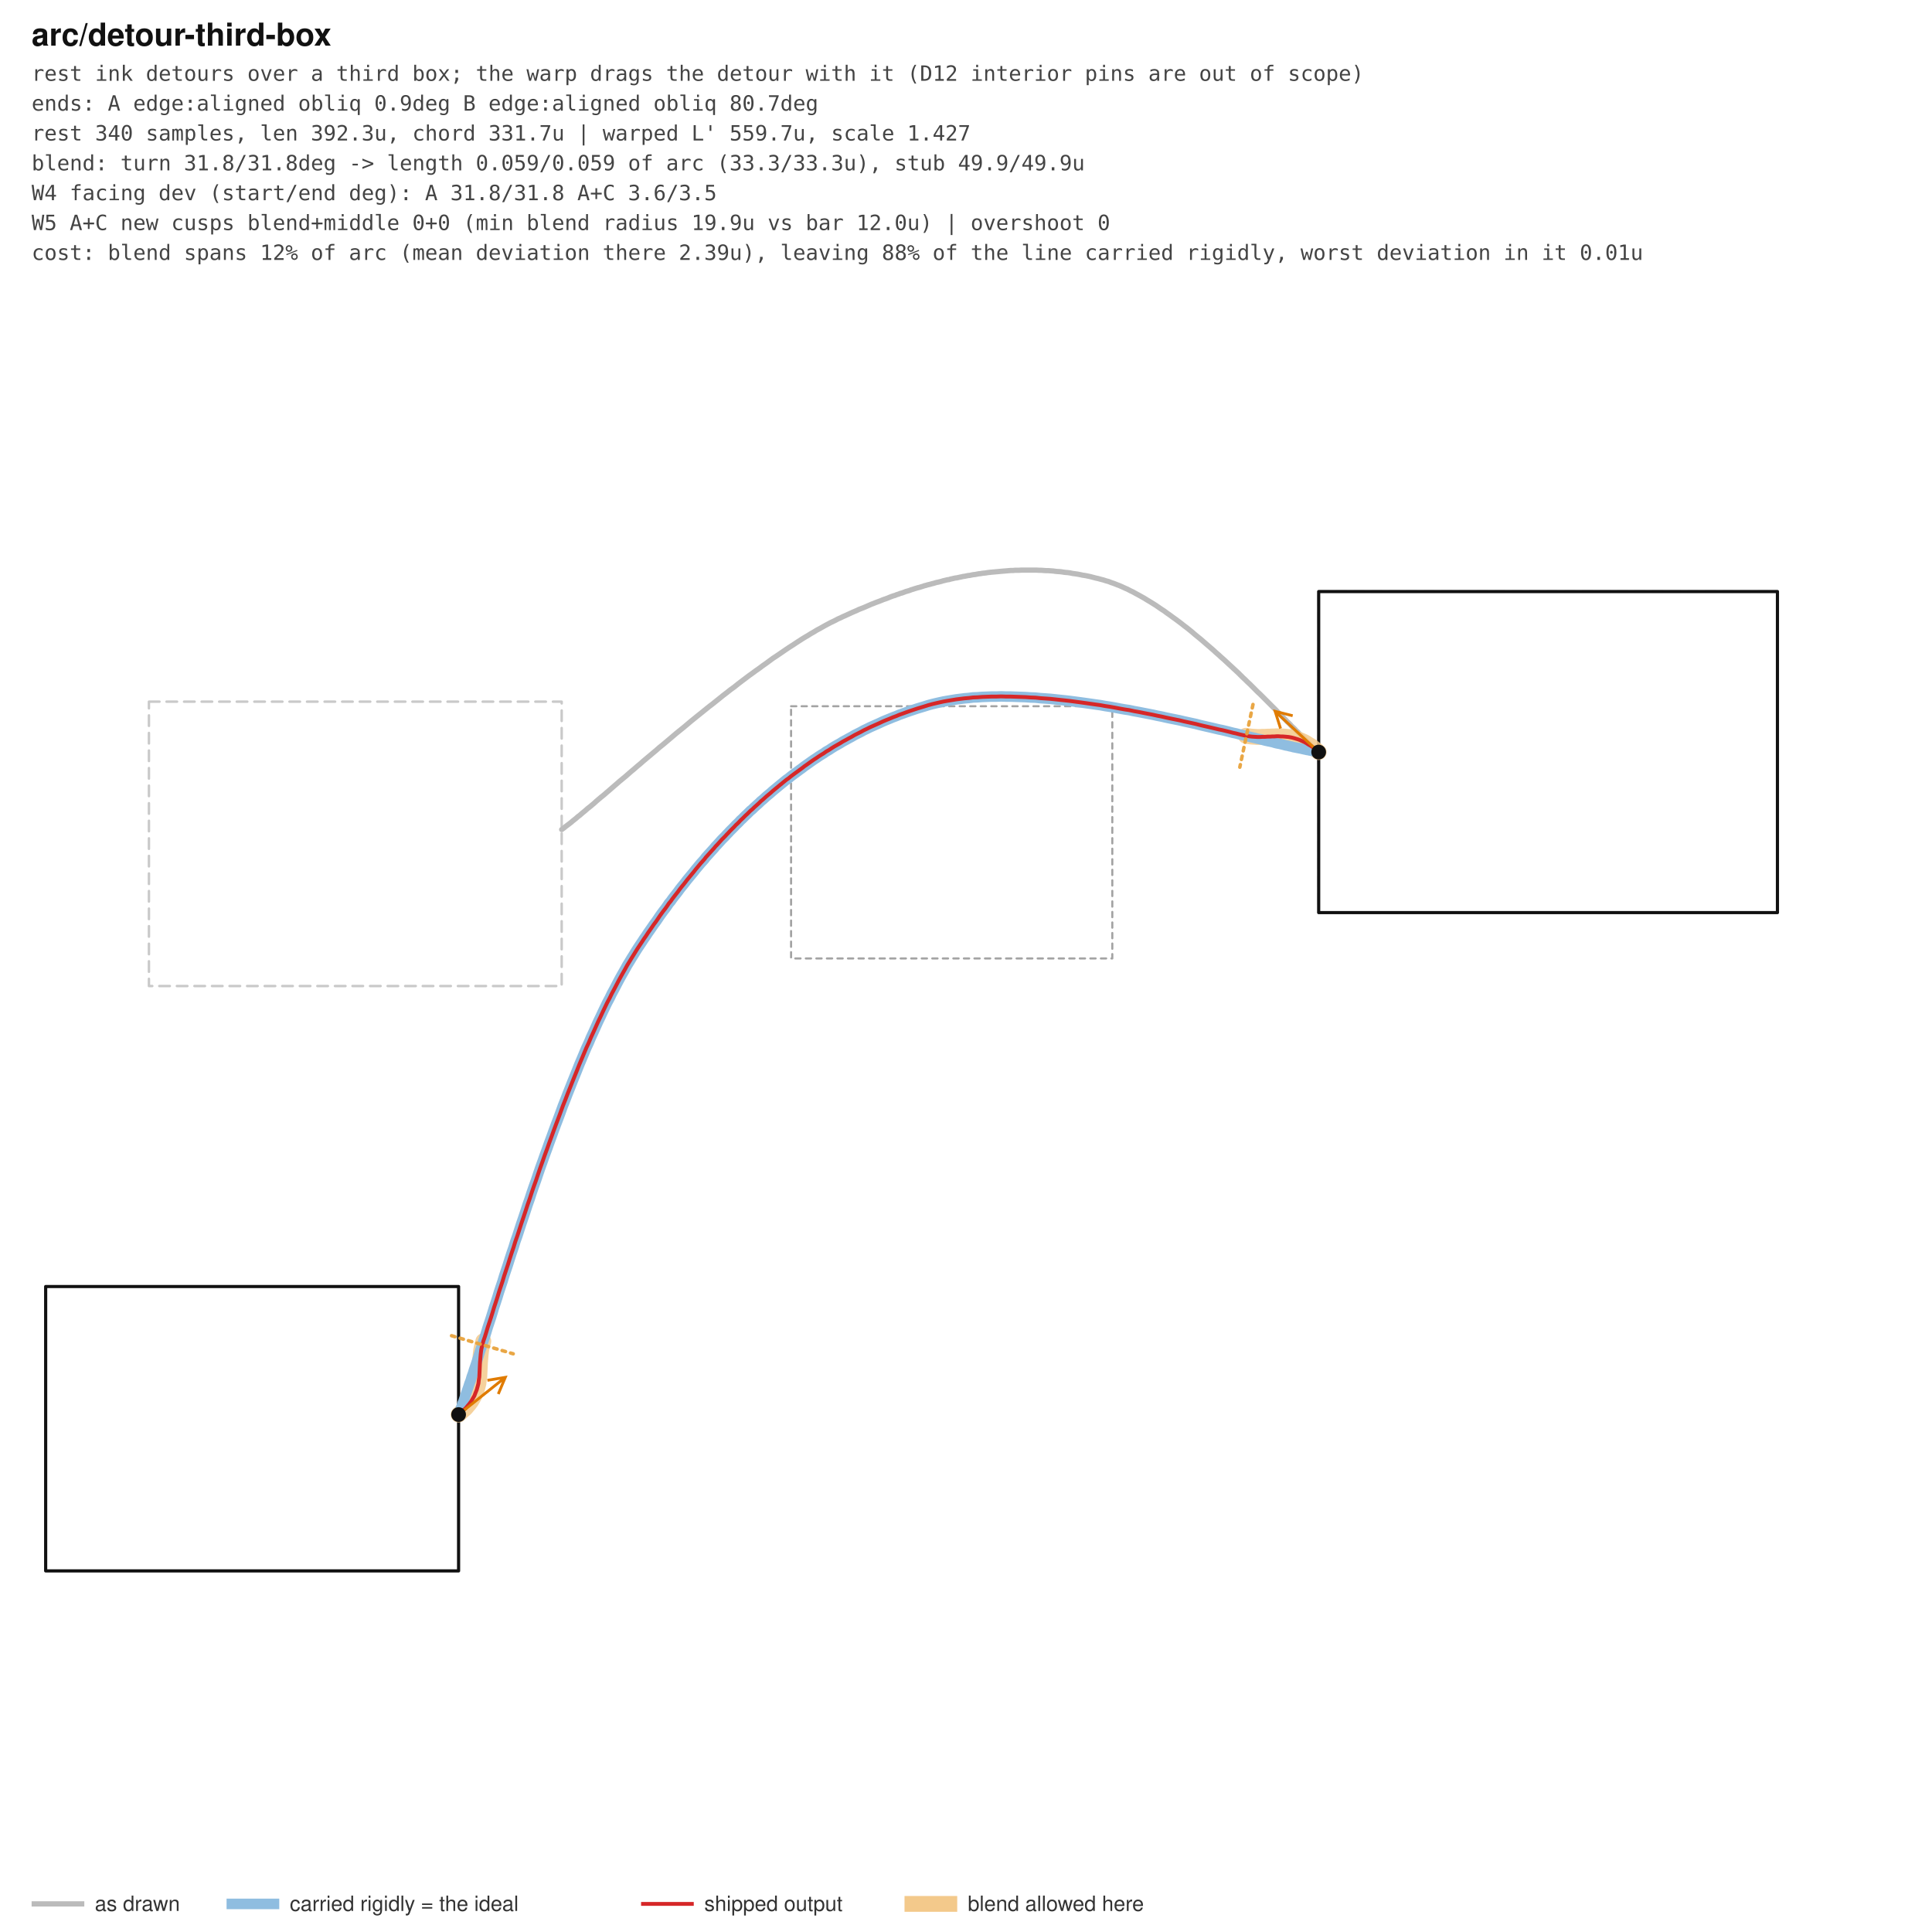
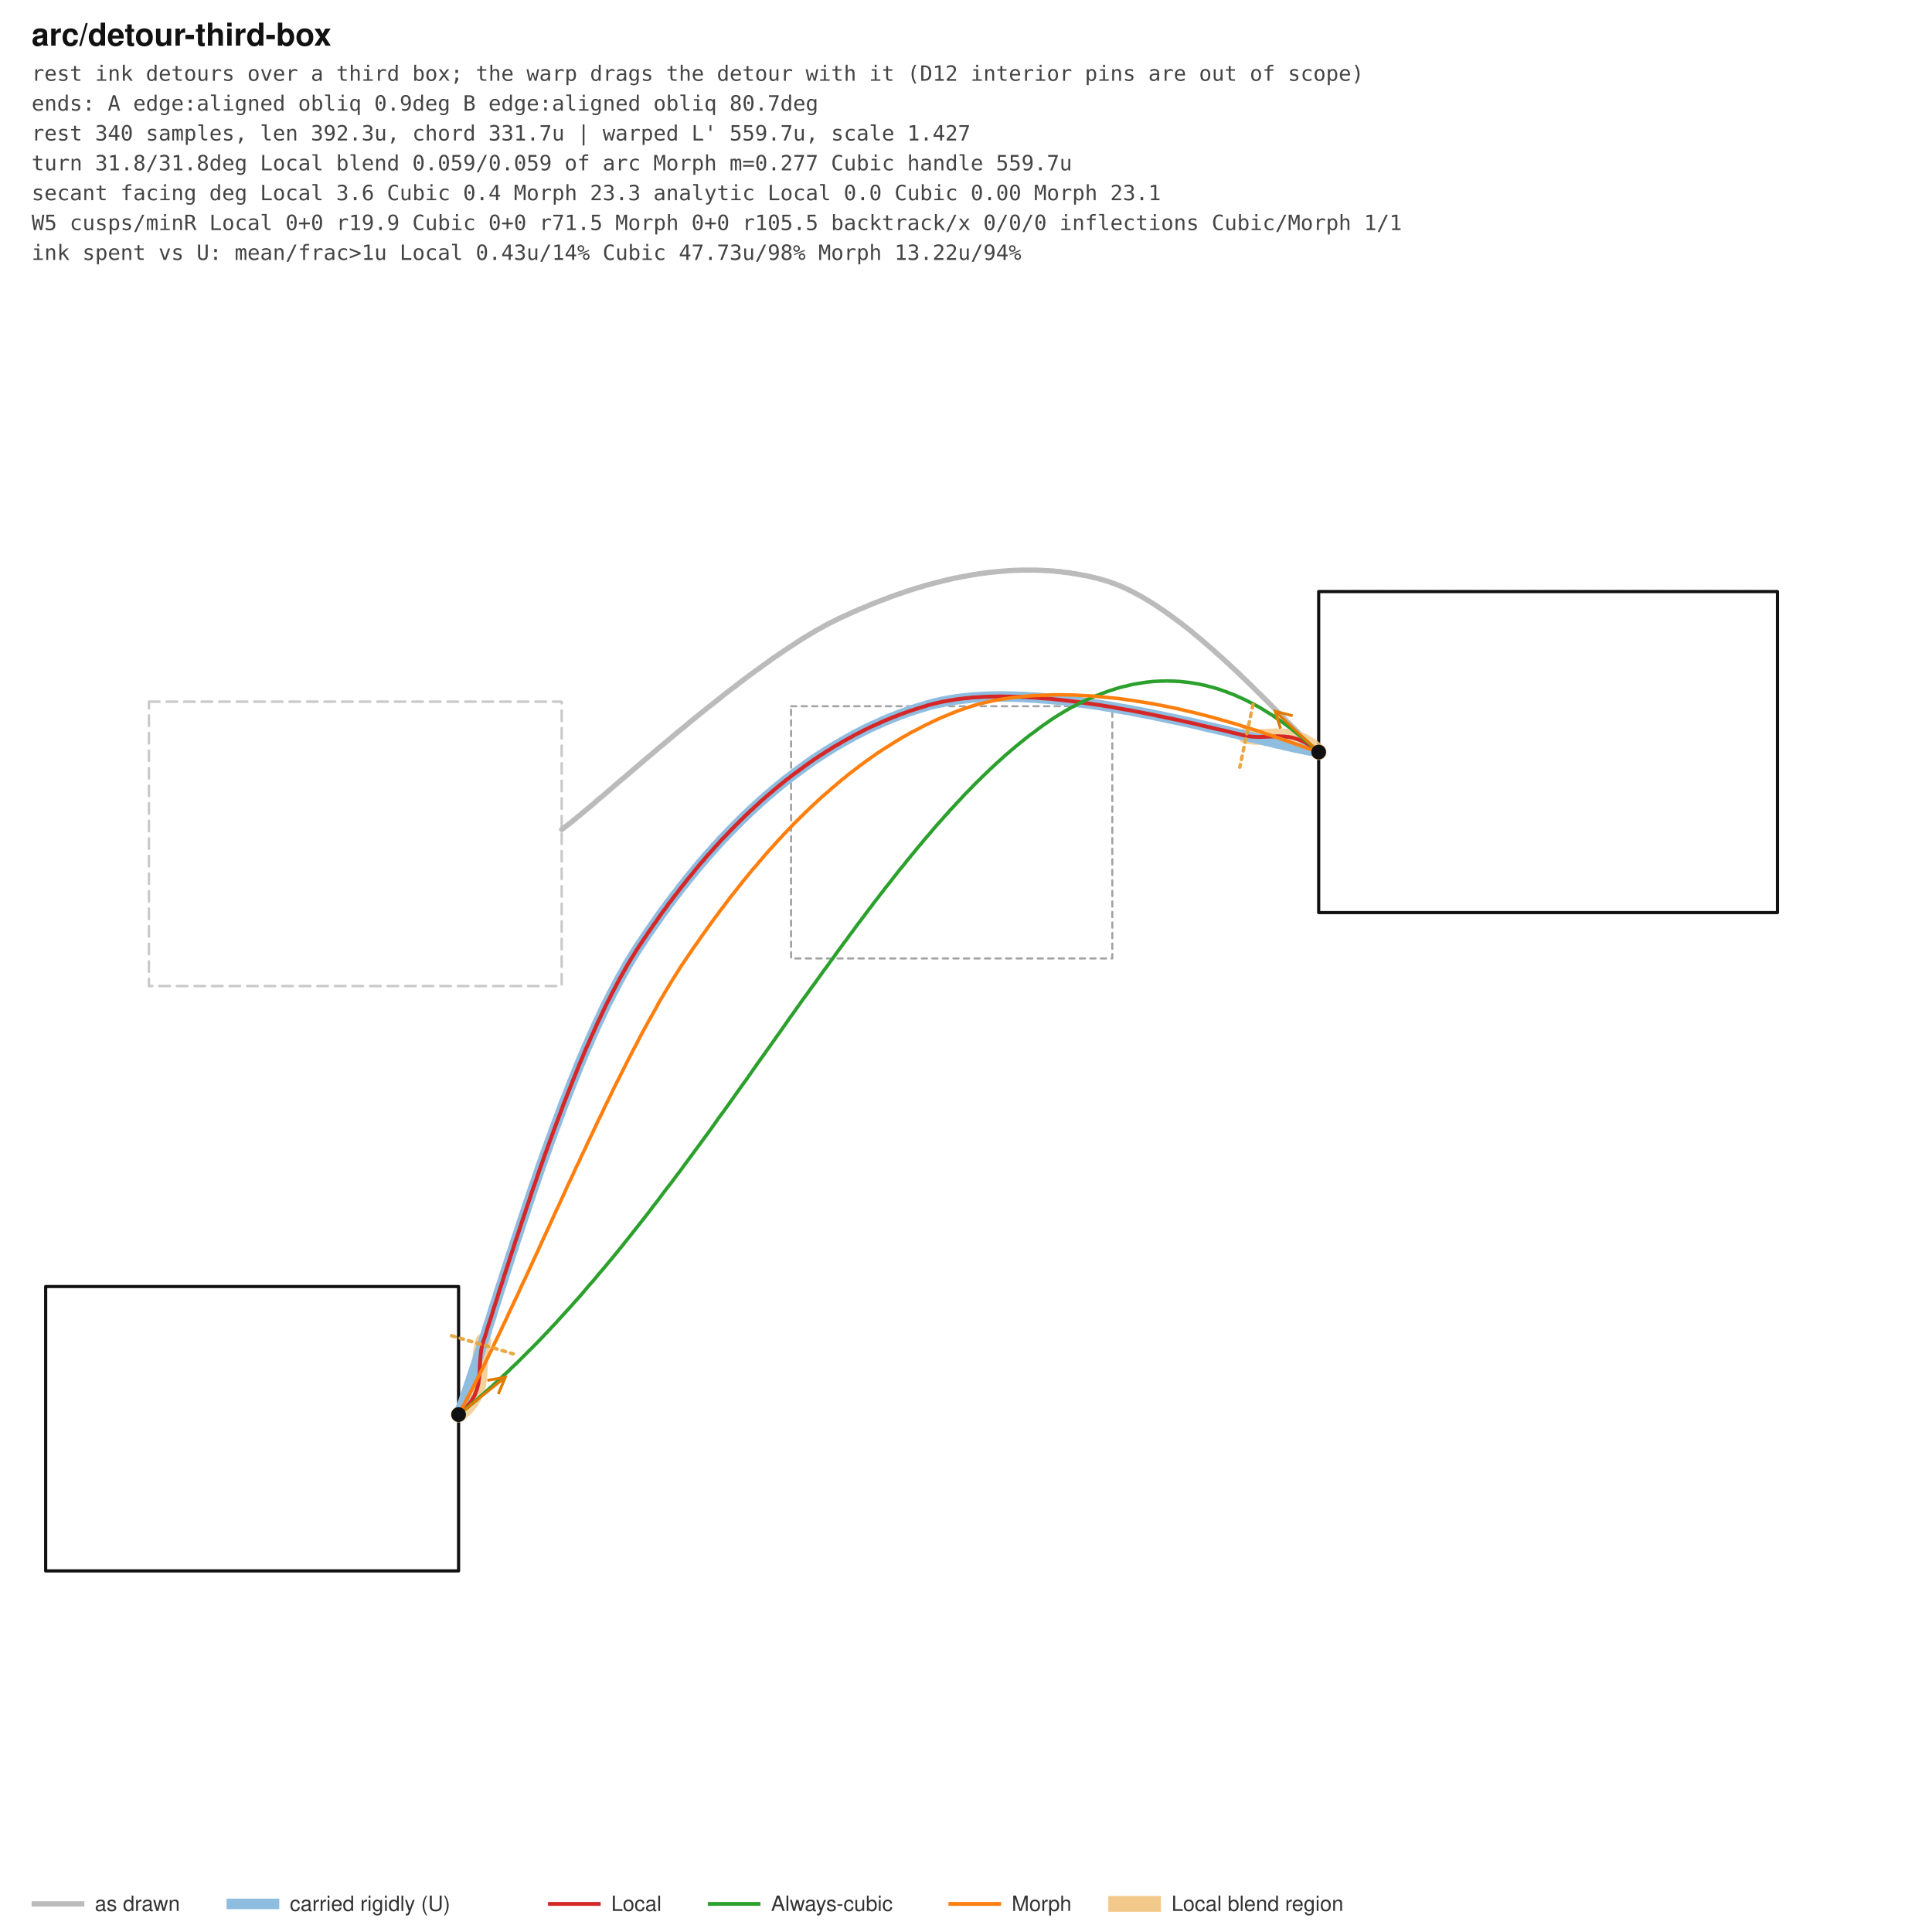
<svg xmlns="http://www.w3.org/2000/svg" width="1100" height="1100" viewBox="0 0 1100 1100">
  <rect x="0" y="0" width="1100" height="1100" fill="#ffffff" />
  <text x="18" y="26" font-family="-apple-system,Helvetica,Arial" font-size="18" font-weight="600" fill="#111">arc/detour-third-box</text>
  <text x="18" y="46" font-family="ui-monospace,Menlo,monospace" font-size="12" fill="#444">rest ink detours over a third box; the warp drags the detour with it (D12 interior pins are out of scope)</text>
  <text x="18" y="63" font-family="ui-monospace,Menlo,monospace" font-size="12" fill="#444">ends: A edge:aligned obliq 0.9deg   B edge:aligned obliq 80.7deg</text>
  <text x="18" y="80" font-family="ui-monospace,Menlo,monospace" font-size="12" fill="#444">rest 340 samples, len 392.3u, chord 331.7u   |   warped L' 559.7u, scale 1.427</text>
-   <text x="18" y="97" font-family="ui-monospace,Menlo,monospace" font-size="12" fill="#444">blend: turn 31.8/31.8deg -&gt; length 0.059/0.059 of arc (33.3/33.3u), stub 49.9/49.9u</text>
-   <text x="18" y="114" font-family="ui-monospace,Menlo,monospace" font-size="12" fill="#444">W4 facing dev (start/end deg): A 31.8/31.8   A+C 3.6/3.5</text>
-   <text x="18" y="131" font-family="ui-monospace,Menlo,monospace" font-size="12" fill="#444">W5 A+C new cusps blend+middle 0+0 (min blend radius 19.9u vs bar 12.0u)   |   overshoot 0</text>
-   <text x="18" y="148" font-family="ui-monospace,Menlo,monospace" font-size="12" fill="#444">cost: blend spans 12% of arc (mean deviation there 2.39u), leaving 88% of the line carried rigidly, worst deviation in it 0.01u</text>
+   <text x="18" y="97" font-family="ui-monospace,Menlo,monospace" font-size="12" fill="#444">turn 31.8/31.8deg   Local blend 0.059/0.059 of arc   Morph m=0.277   Cubic handle 559.7u</text>
+   <text x="18" y="114" font-family="ui-monospace,Menlo,monospace" font-size="12" fill="#444">secant facing deg  Local 3.6  Cubic 0.4  Morph 23.3   analytic  Local 0.0  Cubic 0.00  Morph 23.1</text>
+   <text x="18" y="131" font-family="ui-monospace,Menlo,monospace" font-size="12" fill="#444">W5 cusps/minR  Local 0+0 r19.9  Cubic 0+0 r71.5  Morph 0+0 r105.5   backtrack/x 0/0/0   inflections Cubic/Morph 1/1</text>
+   <text x="18" y="148" font-family="ui-monospace,Menlo,monospace" font-size="12" fill="#444">ink spent vs U: mean/frac&gt;1u  Local 0.43u/14%  Cubic 47.73u/98%  Morph 13.22u/94%</text>
  <polyline fill="none" stroke="#999999" stroke-width="1.20" stroke-linejoin="round" stroke-linecap="round" stroke-dasharray="3,3" opacity="0.90" points="450.4,402.1 633.3,402.1 633.3,545.7 450.4,545.7 450.4,402.1" />
  <polyline fill="none" stroke="#c9c9c9" stroke-width="1.40" stroke-linejoin="round" stroke-linecap="round" stroke-dasharray="6,4" points="84.8,399.5 319.8,399.5 319.8,561.4 84.8,561.4 84.8,399.5" />
  <polyline fill="none" stroke="#c9c9c9" stroke-width="1.40" stroke-linejoin="round" stroke-linecap="round" stroke-dasharray="6,4" points="750.8,336.8 1012.0,336.8 1012.0,519.6 750.8,519.6 750.8,336.8" />
  <polyline fill="none" stroke="#111111" stroke-width="1.80" stroke-linejoin="round" stroke-linecap="round" points="26.0,732.5 261.1,732.5 261.1,894.4 26.0,894.4 26.0,732.5" />
  <polyline fill="none" stroke="#111111" stroke-width="1.80" stroke-linejoin="round" stroke-linecap="round" points="750.8,336.8 1012.0,336.8 1012.0,519.6 750.8,519.6 750.8,336.8" />
  <polyline fill="none" stroke="#bbbbbb" stroke-width="3.00" stroke-linejoin="round" stroke-linecap="round" points="319.8,472.3 320.5,471.8 321.2,471.3 321.9,470.7 322.7,470.1 323.5,469.5 324.3,468.9 325.2,468.2 326.1,467.4 327.0,466.7 328.0,465.9 329.0,465.0 330.1,464.2 331.1,463.3 332.3,462.3 333.4,461.4 334.5,460.4 335.8,459.4 337.0,458.4 338.3,457.3 339.5,456.2 340.9,455.0 342.2,453.9 343.7,452.7 345.2,451.4 346.6,450.2 348.1,448.9 349.6,447.6 351.1,446.3 352.7,444.9 354.4,443.5 356.1,442.1 357.7,440.7 359.3,439.3 361.0,437.9 362.7,436.4 364.4,435.0 366.2,433.4 368.1,431.8 369.9,430.3 371.8,428.7 373.6,427.2 375.4,425.6 377.4,424.0 379.3,422.4 381.2,420.8 383.2,419.1 385.2,417.4 387.3,415.7 389.3,414.1 391.2,412.5 393.2,410.8 395.3,409.1 397.4,407.4 399.4,405.8 401.5,404.1 403.6,402.4 405.7,400.8 407.7,399.2 409.7,397.6 411.8,395.9 413.9,394.3 415.9,392.7 418.0,391.2 420.1,389.5 422.2,387.9 424.2,386.4 426.3,384.8 428.4,383.3 430.3,381.9 432.3,380.5 434.3,379.0 436.3,377.6 438.2,376.2 440.1,374.8 442.1,373.5 444.0,372.2 445.9,370.9 447.8,369.6 449.6,368.4 451.5,367.2 453.3,366.0 455.0,364.9 456.7,363.8 458.5,362.7 460.2,361.7 461.8,360.7 463.4,359.8 465.0,358.8 466.7,357.9 468.3,357.0 469.9,356.1 471.4,355.3 472.9,354.5 474.4,353.8 475.8,353.1 477.1,352.4 478.5,351.8 479.9,351.1 481.3,350.5 482.6,349.9 483.9,349.3 485.2,348.7 486.6,348.1 487.8,347.6 489.0,347.0 490.3,346.5 491.6,346.0 492.8,345.5 493.9,345.0 495.1,344.5 496.2,344.0 497.3,343.6 498.5,343.1 499.6,342.7 500.7,342.3 501.7,341.9 502.9,341.4 504.1,341.0 505.2,340.6 506.4,340.1 507.4,339.7 508.5,339.3 509.6,339.0 510.5,338.6 511.5,338.3 512.5,337.9 513.6,337.6 514.7,337.2 515.7,336.8 516.8,336.5 517.8,336.2 518.8,335.8 519.8,335.5 520.7,335.2 521.7,334.9 522.7,334.6 523.6,334.4 524.5,334.1 525.5,333.8 526.3,333.5 527.2,333.3 528.1,333.0 529.0,332.8 529.8,332.6 530.8,332.3 531.7,332.1 532.6,331.8 533.4,331.6 534.4,331.4 535.2,331.2 536.0,331.0 536.9,330.7 537.8,330.5 538.6,330.3 539.4,330.1 540.3,330.0 541.2,329.7 542.2,329.5 543.0,329.3 543.9,329.1 544.8,329.0 545.7,328.8 546.6,328.6 547.6,328.4 548.4,328.2 549.3,328.1 550.2,327.9 551.2,327.7 552.2,327.6 553.1,327.4 554.1,327.2 555.2,327.1 556.2,326.9 557.2,326.7 558.3,326.6 559.3,326.4 560.4,326.3 561.3,326.2 562.4,326.0 563.4,325.9 564.3,325.8 565.4,325.7 566.5,325.6 567.6,325.5 568.7,325.4 569.8,325.3 570.9,325.2 572.1,325.1 573.3,325.0 574.4,324.9 575.6,324.8 576.8,324.8 577.9,324.7 579.1,324.7 580.2,324.7 581.4,324.6 582.6,324.6 583.8,324.6 585.1,324.6 586.3,324.6 587.7,324.6 589.0,324.6 590.3,324.6 591.6,324.7 592.9,324.7 594.2,324.8 595.6,324.9 596.9,324.9 598.2,325.0 599.6,325.1 601.0,325.3 602.3,325.4 603.8,325.5 605.1,325.7 606.5,325.9 607.9,326.0 609.3,326.2 610.7,326.5 612.2,326.7 613.6,326.9 615.1,327.2 616.5,327.5 617.9,327.7 619.4,328.0 620.8,328.3 622.3,328.7 623.8,329.1 625.2,329.4 626.6,329.8 628.2,330.2 629.7,330.7 631.2,331.1 632.7,331.7 634.2,332.2 635.7,332.8 637.3,333.4 638.9,334.1 640.4,334.8 642.0,335.5 643.5,336.3 645.0,337.0 646.6,337.9 648.3,338.8 649.9,339.7 651.5,340.6 653.1,341.6 654.8,342.6 656.4,343.6 658.0,344.6 659.6,345.7 661.2,346.8 662.9,347.9 664.5,349.1 666.1,350.2 667.7,351.4 669.4,352.6 671.0,353.8 672.6,355.0 674.1,356.2 675.7,357.4 677.2,358.6 678.8,359.9 680.4,361.3 682.0,362.6 683.6,363.9 685.1,365.2 686.6,366.5 688.1,367.8 689.5,369.0 691.0,370.3 692.4,371.6 693.9,372.9 695.3,374.2 696.8,375.5 698.2,376.8 699.6,378.1 700.9,379.3 702.3,380.6 703.7,381.9 705.1,383.2 706.4,384.5 707.6,385.7 708.9,386.9 710.2,388.2 711.5,389.4 712.7,390.6 713.8,391.7 715.0,392.9 716.2,394.1 717.3,395.1 718.4,396.2 719.5,397.3 720.6,398.4 721.7,399.5 722.7,400.5 723.8,401.6 724.8,402.6 725.8,403.6 726.7,404.5 727.6,405.5 728.6,406.4 729.5,407.3 730.4,408.3 731.3,409.2 732.1,410.0 732.9,410.9 733.7,411.6 734.5,412.4 735.2,413.2 735.9,413.9 736.7,414.6 737.4,415.3 738.0,416.0 738.7,416.6 739.3,417.2 739.9,417.9 740.5,418.5 741.1,419.0 741.7,419.6 742.3,420.2 742.8,420.7 743.3,421.3 743.9,421.8 744.4,422.3 744.9,422.8 745.5,423.3 745.9,423.8 746.4,424.2 746.9,424.6 747.3,425.0 747.7,425.5 748.1,425.8 748.6,426.2 748.9,426.6 749.4,426.9 749.7,427.3 750.1,427.6 750.5,427.9 750.8,428.2" />
  <polyline fill="none" stroke="#e8a33d" stroke-width="1.00" stroke-linejoin="round" stroke-linecap="round" stroke-dasharray="1,4" opacity="0.80" points="261.1,805.4 278.1,791.8" />
  <polyline fill="none" stroke="#e8a33d" stroke-width="1.00" stroke-linejoin="round" stroke-linecap="round" stroke-dasharray="1,4" opacity="0.80" points="750.8,428.2 734.9,413.4" />
  <polyline fill="none" stroke="#f3c98b" stroke-width="9.00" stroke-linejoin="round" stroke-linecap="round" opacity="0.85" points="261.1,805.4 262.3,804.3 263.6,803.1 265.0,801.9 266.1,800.6 267.2,799.3 268.3,797.8 269.1,796.4 270.1,794.7 270.7,793.1 271.4,791.4 271.9,789.6 272.4,787.7 272.6,785.9 272.9,783.9 273.0,781.9 273.1,779.9 273.2,777.6 273.3,775.5 273.5,773.3 273.7,771.0 274.0,768.5 274.5,766.2 275.2,763.6" />
  <polyline fill="none" stroke="#f3c98b" stroke-width="9.00" stroke-linejoin="round" stroke-linecap="round" opacity="0.85" points="750.8,428.2 750.1,427.6 749.4,427.0 748.6,426.4 747.8,425.8 747.0,425.1 746.2,424.6 745.3,424.1 744.5,423.6 743.6,423.0 742.7,422.5 741.8,422.1 740.9,421.7 740.0,421.3 738.9,420.9 737.9,420.6 736.9,420.3 735.8,420.0 734.8,419.8 733.7,419.6 732.6,419.5 731.5,419.4 730.3,419.3 729.2,419.3 728.0,419.2 726.8,419.2 725.6,419.3 724.4,419.3 723.1,419.4 721.7,419.4 720.3,419.5 718.9,419.5 717.4,419.6 716.0,419.6 714.4,419.5 712.8,419.4 711.1,419.2 709.3,418.9" />
  <polyline fill="none" stroke="#8fbde0" stroke-width="6.00" stroke-linejoin="round" stroke-linecap="round" points="261.1,805.4 261.5,804.2 261.9,803.1 262.4,801.8 262.9,800.5 263.3,799.2 263.9,797.8 264.4,796.3 264.9,794.7 265.5,793.1 266.1,791.3 266.7,789.6 267.3,787.7 268.0,785.9 268.6,783.8 269.3,781.9 269.9,779.9 270.7,777.6 271.4,775.5 272.1,773.3 272.8,771.0 273.6,768.5 274.4,766.2 275.2,763.6 276.1,761.0 276.9,758.4 277.7,755.7 278.6,753.0 279.5,750.3 280.4,747.4 281.3,744.4 282.3,741.4 283.2,738.6 284.1,735.6 285.1,732.6 286.1,729.6 287.0,726.6 288.1,723.3 289.2,720.0 290.2,716.8 291.3,713.4 292.4,710.2 293.4,706.9 294.6,703.5 295.7,700.1 296.8,696.7 298.0,693.2 299.2,689.6 300.4,685.9 301.6,682.5 302.7,679.1 303.9,675.6 305.2,672.0 306.4,668.4 307.6,664.9 308.9,661.3 310.2,657.6 311.5,654.1 312.7,650.7 314.0,647.2 315.3,643.6 316.6,640.1 317.9,636.7 319.2,633.2 320.5,629.6 321.9,626.1 323.2,622.7 324.6,619.2 325.9,615.9 327.2,612.7 328.5,609.5 329.8,606.2 331.2,602.9 332.5,599.8 333.8,596.7 335.2,593.7 336.5,590.6 337.9,587.6 339.2,584.7 340.5,581.8 341.9,578.9 343.2,576.1 344.4,573.6 345.7,570.9 347.1,568.3 348.3,565.8 349.6,563.4 350.8,561.1 352.1,558.6 353.4,556.2 354.7,553.9 355.9,551.8 357.1,549.6 358.4,547.5 359.6,545.5 360.8,543.6 361.9,541.8 363.1,539.9 364.3,538.1 365.5,536.3 366.6,534.6 367.8,532.9 368.9,531.2 370.1,529.5 371.2,527.9 372.3,526.3 373.5,524.7 374.6,523.1 375.6,521.6 376.6,520.2 377.7,518.7 378.8,517.3 379.8,515.9 380.8,514.4 381.9,513.1 382.8,511.8 383.8,510.5 384.9,509.1 386.0,507.7 387.0,506.3 388.1,504.9 389.1,503.7 390.2,502.3 391.1,501.1 392.1,499.9 393.0,498.8 394.0,497.6 395.0,496.4 396.0,495.1 397.0,493.9 398.0,492.7 399.0,491.5 400.0,490.4 401.0,489.3 401.8,488.2 402.8,487.1 403.8,486.0 404.7,485.0 405.6,484.0 406.6,482.9 407.4,481.9 408.3,481.0 409.1,480.1 410.1,479.0 410.9,478.1 411.9,477.1 412.9,476.1 413.7,475.2 414.6,474.3 415.5,473.3 416.4,472.4 417.3,471.5 418.2,470.6 419.0,469.7 419.9,468.9 420.8,468.0 421.6,467.1 422.6,466.2 423.6,465.2 424.5,464.3 425.5,463.4 426.4,462.5 427.3,461.6 428.3,460.8 429.3,459.8 430.3,458.9 431.2,458.1 432.2,457.2 433.2,456.2 434.3,455.3 435.3,454.4 436.4,453.4 437.6,452.4 438.7,451.5 439.8,450.5 441.0,449.5 442.1,448.6 443.3,447.6 444.4,446.7 445.5,445.8 446.6,444.9 447.7,444.0 449.0,443.1 450.2,442.1 451.4,441.2 452.6,440.3 454.0,439.3 455.2,438.4 456.6,437.4 458.0,436.3 459.3,435.4 460.7,434.4 462.1,433.4 463.4,432.5 464.8,431.6 466.1,430.7 467.5,429.8 469.0,428.9 470.4,427.9 472.0,427.0 473.5,426.0 475.1,425.0 476.7,424.1 478.3,423.2 479.9,422.2 481.6,421.3 483.2,420.4 484.9,419.5 486.6,418.5 488.2,417.7 490.0,416.8 491.8,415.8 493.5,415.0 495.3,414.1 497.1,413.3 498.9,412.5 500.7,411.7 502.6,410.8 504.5,410.0 506.5,409.2 508.4,408.4 510.3,407.7 512.2,406.9 514.2,406.2 516.1,405.5 518.1,404.8 520.2,404.1 522.3,403.4 524.3,402.8 526.3,402.2 528.5,401.5 530.7,400.9 532.8,400.4 535.0,399.9 537.3,399.4 539.6,399.0 542.0,398.6 544.4,398.2 546.8,397.9 549.2,397.6 551.6,397.4 554.0,397.1 556.6,397.0 559.2,396.8 561.9,396.7 564.6,396.6 567.3,396.6 570.1,396.5 572.8,396.6 575.4,396.6 578.2,396.7 581.0,396.8 583.9,396.9 586.7,397.1 589.5,397.2 592.3,397.5 595.3,397.7 598.1,397.9 600.9,398.2 603.7,398.5 606.5,398.8 609.2,399.1 612.2,399.5 615.2,399.9 618.1,400.3 620.9,400.7 623.7,401.1 626.6,401.5 629.3,402.0 632.0,402.4 634.8,402.9 637.4,403.4 640.2,403.9 642.9,404.3 645.7,404.9 648.5,405.4 651.0,405.9 653.6,406.4 656.2,406.9 658.9,407.5 661.5,408.0 664.1,408.6 666.5,409.1 669.0,409.6 671.5,410.1 674.0,410.7 676.3,411.2 678.6,411.7 680.9,412.2 683.2,412.8 685.3,413.3 687.5,413.8 689.7,414.3 691.8,414.8 693.9,415.3 695.9,415.7 698.0,416.2 700.0,416.7 701.9,417.2 703.8,417.6 705.7,418.1 707.5,418.5 709.3,418.9 711.1,419.4 712.8,419.8 714.5,420.2 716.1,420.6 717.6,420.9 719.1,421.3 720.6,421.7 722.0,422.0 723.5,422.3 724.8,422.6 726.1,423.0 727.4,423.3 728.6,423.5 729.8,423.8 731.0,424.1 732.1,424.4 733.3,424.6 734.4,424.9 735.5,425.1 736.5,425.4 737.6,425.6 738.6,425.8 739.6,426.0 740.7,426.2 741.5,426.4 742.4,426.6 743.4,426.8 744.2,427.0 745.0,427.1 745.8,427.3 746.6,427.4 747.3,427.6 748.1,427.7 748.8,427.9 749.5,428.0 750.2,428.1 750.8,428.2" />
  <polyline fill="none" stroke="#d62728" stroke-width="2.20" stroke-linejoin="round" stroke-linecap="round" points="261.1,805.4 262.3,804.3 263.6,803.1 265.0,801.9 266.1,800.6 267.2,799.3 268.3,797.8 269.1,796.4 270.1,794.7 270.7,793.1 271.4,791.4 271.9,789.6 272.4,787.7 272.6,785.9 272.9,783.9 273.0,781.9 273.1,779.9 273.2,777.6 273.3,775.5 273.5,773.3 273.7,771.0 274.0,768.5 274.5,766.2 275.2,763.6 276.1,761.0 276.9,758.4 277.7,755.7 278.6,753.0 279.5,750.3 280.4,747.4 281.3,744.4 282.3,741.4 283.2,738.6 284.1,735.6 285.1,732.6 286.1,729.6 287.0,726.6 288.1,723.3 289.2,720.0 290.2,716.8 291.3,713.4 292.4,710.2 293.4,706.9 294.6,703.5 295.7,700.1 296.8,696.7 298.0,693.2 299.2,689.6 300.4,685.9 301.6,682.5 302.7,679.1 303.9,675.6 305.2,672.0 306.4,668.4 307.6,664.9 308.9,661.3 310.2,657.6 311.5,654.1 312.7,650.7 314.0,647.2 315.3,643.6 316.6,640.1 317.9,636.7 319.2,633.2 320.5,629.6 321.9,626.1 323.2,622.7 324.6,619.2 325.9,615.9 327.2,612.7 328.5,609.5 329.8,606.2 331.2,602.9 332.5,599.8 333.8,596.7 335.2,593.7 336.5,590.6 337.9,587.6 339.2,584.7 340.5,581.8 341.9,578.9 343.2,576.1 344.4,573.6 345.7,570.9 347.1,568.3 348.3,565.8 349.6,563.4 350.8,561.1 352.1,558.6 353.4,556.2 354.7,553.9 355.9,551.8 357.1,549.6 358.4,547.5 359.6,545.5 360.8,543.6 361.9,541.8 363.1,539.9 364.3,538.1 365.5,536.3 366.6,534.6 367.8,532.9 368.9,531.2 370.1,529.5 371.2,527.9 372.3,526.3 373.5,524.7 374.6,523.1 375.6,521.6 376.6,520.2 377.7,518.7 378.8,517.3 379.8,515.9 380.8,514.4 381.9,513.1 382.8,511.8 383.8,510.5 384.9,509.1 386.0,507.7 387.0,506.3 388.1,504.9 389.1,503.7 390.2,502.3 391.1,501.1 392.1,499.9 393.0,498.8 394.0,497.6 395.0,496.4 396.0,495.1 397.0,493.9 398.0,492.7 399.0,491.5 400.0,490.4 401.0,489.3 401.8,488.2 402.8,487.1 403.8,486.0 404.7,485.0 405.6,484.0 406.6,482.9 407.4,481.9 408.3,481.0 409.1,480.1 410.1,479.0 410.9,478.1 411.9,477.1 412.9,476.1 413.7,475.2 414.6,474.3 415.5,473.3 416.4,472.4 417.3,471.5 418.2,470.6 419.0,469.7 419.9,468.9 420.8,468.0 421.6,467.1 422.6,466.2 423.6,465.2 424.5,464.3 425.5,463.4 426.4,462.5 427.3,461.6 428.3,460.8 429.3,459.8 430.3,458.9 431.2,458.1 432.2,457.2 433.2,456.2 434.3,455.3 435.3,454.4 436.4,453.4 437.6,452.4 438.7,451.5 439.8,450.5 441.0,449.5 442.1,448.6 443.3,447.6 444.4,446.7 445.5,445.8 446.6,444.9 447.7,444.0 449.0,443.1 450.2,442.1 451.4,441.2 452.6,440.3 454.0,439.3 455.2,438.4 456.6,437.4 458.0,436.3 459.3,435.4 460.7,434.4 462.1,433.4 463.4,432.5 464.8,431.6 466.1,430.7 467.5,429.8 469.0,428.9 470.4,427.9 472.0,427.0 473.5,426.0 475.1,425.0 476.7,424.1 478.3,423.2 479.9,422.2 481.6,421.3 483.2,420.4 484.9,419.5 486.6,418.5 488.2,417.7 490.0,416.8 491.8,415.8 493.5,415.0 495.3,414.1 497.1,413.3 498.9,412.5 500.7,411.7 502.6,410.8 504.5,410.0 506.5,409.2 508.4,408.4 510.3,407.7 512.2,406.9 514.2,406.2 516.1,405.5 518.1,404.8 520.2,404.1 522.3,403.4 524.3,402.8 526.3,402.2 528.5,401.5 530.7,400.9 532.8,400.4 535.0,399.9 537.3,399.4 539.6,399.0 542.0,398.6 544.4,398.2 546.8,397.9 549.2,397.6 551.6,397.4 554.0,397.1 556.6,397.0 559.2,396.8 561.9,396.7 564.6,396.6 567.3,396.6 570.1,396.5 572.8,396.6 575.4,396.6 578.2,396.7 581.0,396.8 583.9,396.9 586.7,397.1 589.5,397.2 592.3,397.5 595.3,397.7 598.1,397.9 600.9,398.2 603.7,398.5 606.5,398.8 609.2,399.1 612.2,399.5 615.2,399.9 618.1,400.3 620.9,400.7 623.7,401.1 626.6,401.5 629.3,402.0 632.0,402.4 634.8,402.9 637.4,403.4 640.2,403.9 642.9,404.3 645.7,404.9 648.5,405.4 651.0,405.9 653.6,406.4 656.2,406.9 658.9,407.5 661.5,408.0 664.1,408.6 666.5,409.1 669.0,409.6 671.5,410.1 674.0,410.7 676.3,411.2 678.6,411.7 680.9,412.2 683.2,412.8 685.3,413.3 687.5,413.8 689.7,414.3 691.8,414.8 693.9,415.3 695.9,415.7 698.0,416.2 700.0,416.7 701.9,417.2 703.8,417.6 705.7,418.1 707.5,418.5 709.3,418.9 711.1,419.2 712.8,419.4 714.4,419.5 716.0,419.6 717.4,419.6 718.9,419.5 720.3,419.5 721.7,419.4 723.1,419.4 724.4,419.3 725.6,419.3 726.8,419.2 728.0,419.2 729.2,419.3 730.3,419.3 731.5,419.4 732.6,419.5 733.7,419.6 734.8,419.8 735.8,420.0 736.9,420.3 737.9,420.6 738.9,420.9 740.0,421.3 740.9,421.7 741.8,422.1 742.7,422.5 743.6,423.0 744.5,423.6 745.3,424.1 746.2,424.6 747.0,425.1 747.8,425.8 748.6,426.4 749.4,427.0 750.1,427.6 750.8,428.2" />
+   <polyline fill="none" stroke="#2ca02c" stroke-width="2.00" stroke-linejoin="round" stroke-linecap="round" points="261.1,805.4 262.0,804.6 263.0,803.9 264.0,803.0 265.1,802.2 266.2,801.3 267.4,800.3 268.6,799.3 270.0,798.2 271.3,797.1 272.7,795.8 274.1,794.6 275.6,793.3 277.1,791.9 278.7,790.5 280.3,789.1 281.9,787.6 283.7,786.0 285.4,784.4 287.2,782.7 289.0,781.1 290.9,779.2 292.8,777.4 294.9,775.4 296.9,773.4 298.9,771.4 301.0,769.3 303.1,767.2 305.3,765.0 307.5,762.7 309.8,760.3 312.1,757.9 314.3,755.5 316.6,753.1 318.8,750.6 321.1,748.1 323.4,745.6 325.9,742.8 328.5,739.9 330.9,737.2 333.4,734.2 335.8,731.4 338.3,728.6 340.8,725.5 343.4,722.5 345.9,719.5 348.5,716.4 351.2,713.1 353.9,709.8 356.4,706.6 358.9,703.5 361.5,700.2 364.1,696.9 366.8,693.5 369.3,690.3 371.9,686.8 374.6,683.4 377.1,680.0 379.6,676.7 382.2,673.4 384.7,670.0 387.3,666.6 389.7,663.3 392.2,659.9 394.8,656.4 397.3,653.0 399.8,649.6 402.3,646.2 404.7,642.9 406.9,639.8 409.2,636.5 411.6,633.3 413.9,630.1 416.2,626.9 418.3,623.9 420.5,620.8 422.7,617.7 424.9,614.7 427.0,611.7 429.0,608.8 431.1,605.8 433.1,603.0 434.9,600.5 436.8,597.8 438.8,595.0 440.6,592.5 442.3,590.0 444.0,587.7 445.8,585.1 447.5,582.7 449.2,580.2 450.8,578.0 452.4,575.8 454.0,573.5 455.5,571.4 456.9,569.4 458.3,567.5 459.7,565.6 461.1,563.6 462.5,561.7 463.8,560.0 465.1,558.1 466.4,556.3 467.8,554.4 468.9,552.8 470.2,551.1 471.5,549.3 472.7,547.6 473.9,546.0 475.0,544.5 476.1,542.9 477.2,541.4 478.3,539.9 479.5,538.3 480.5,536.8 481.6,535.5 482.6,534.1 483.7,532.5 484.8,531.1 485.9,529.6 487.0,528.1 488.0,526.7 489.1,525.3 490.1,524.0 491.0,522.7 492.0,521.5 492.9,520.2 493.9,518.9 494.9,517.5 496.0,516.2 496.9,514.9 497.9,513.6 498.8,512.4 499.8,511.2 500.6,510.1 501.5,508.9 502.5,507.7 503.3,506.6 504.1,505.5 505.1,504.3 505.9,503.3 506.7,502.3 507.5,501.3 508.4,500.1 509.1,499.2 510.1,498.0 510.9,496.9 511.7,495.9 512.4,495.0 513.3,493.9 514.1,493.0 514.9,492.0 515.7,491.0 516.4,490.0 517.2,489.1 518.0,488.2 518.7,487.2 519.6,486.2 520.5,485.1 521.3,484.1 522.1,483.1 522.9,482.2 523.7,481.2 524.5,480.3 525.4,479.2 526.2,478.2 527.0,477.3 527.8,476.3 528.7,475.3 529.6,474.3 530.5,473.2 531.3,472.2 532.3,471.1 533.2,470.0 534.1,469.0 535.1,467.9 536.0,466.9 537.0,465.8 537.8,464.8 538.8,463.8 539.7,462.8 540.5,461.8 541.5,460.7 542.5,459.7 543.5,458.6 544.4,457.6 545.4,456.5 546.4,455.5 547.5,454.3 548.5,453.2 549.5,452.1 550.6,451.0 551.7,449.9 552.7,448.9 553.7,447.8 554.7,446.8 555.8,445.7 556.9,444.6 558.0,443.6 559.1,442.4 560.2,441.4 561.4,440.2 562.6,439.1 563.7,438.0 564.9,436.9 566.1,435.8 567.2,434.7 568.5,433.6 569.7,432.5 570.8,431.5 572.1,430.3 573.4,429.2 574.6,428.2 575.8,427.1 577.1,426.1 578.3,425.0 579.6,424.0 580.9,422.9 582.2,421.9 583.5,420.8 584.8,419.8 586.1,418.7 587.4,417.8 588.8,416.8 590.1,415.8 591.4,414.8 592.8,413.8 594.1,412.8 595.5,411.9 596.8,411.0 598.2,410.0 599.7,409.0 601.1,408.1 602.5,407.2 604.0,406.3 605.5,405.4 607.0,404.5 608.6,403.6 610.1,402.8 611.7,402.0 613.3,401.1 614.8,400.3 616.5,399.5 618.2,398.7 619.9,397.9 621.7,397.2 623.4,396.4 625.2,395.7 627.0,395.0 628.7,394.4 630.5,393.7 632.3,393.1 634.2,392.5 636.0,391.9 637.8,391.4 639.7,390.9 641.6,390.5 643.5,390.0 645.3,389.6 647.2,389.3 649.0,389.0 650.9,388.7 652.8,388.4 654.8,388.2 656.7,388.0 658.7,387.9 660.6,387.8 662.4,387.8 664.3,387.7 666.2,387.8 668.0,387.8 669.8,387.9 671.7,388.0 673.5,388.2 675.4,388.4 677.3,388.6 679.1,388.9 680.9,389.2 682.7,389.5 684.5,389.9 686.4,390.3 688.2,390.8 689.8,391.2 691.6,391.7 693.3,392.2 695.1,392.8 696.7,393.4 698.3,393.9 699.9,394.6 701.6,395.2 703.1,395.8 704.6,396.5 706.2,397.2 707.7,397.9 709.2,398.6 710.6,399.3 712.1,400.1 713.6,400.8 715.0,401.6 716.3,402.3 717.7,403.1 719.0,403.9 720.3,404.7 721.6,405.5 722.8,406.3 724.1,407.0 725.2,407.8 726.3,408.6 727.4,409.3 728.5,410.1 729.5,410.8 730.6,411.5 731.6,412.3 732.6,413.0 733.5,413.7 734.4,414.3 735.3,415.0 736.1,415.7 736.9,416.4 737.8,417.1 738.6,417.7 739.4,418.4 740.2,419.0 741.0,419.6 741.7,420.3 742.5,420.9 743.2,421.6 743.9,422.1 744.5,422.7 745.2,423.3 745.8,423.8 746.4,424.4 747.0,424.9 747.6,425.4 748.2,425.9 748.8,426.4 749.3,426.9 749.8,427.3 750.3,427.8 750.8,428.2" />
+   <polyline fill="none" stroke="#ff7f0e" stroke-width="2.00" stroke-linejoin="round" stroke-linecap="round" points="261.1,805.4 261.6,804.4 262.2,803.3 262.8,802.2 263.5,801.0 264.1,799.8 264.8,798.5 265.5,797.1 266.3,795.6 267.1,794.2 267.9,792.6 268.7,791.0 269.6,789.3 270.5,787.5 271.4,785.7 272.3,783.9 273.3,782.0 274.3,779.9 275.3,778.0 276.3,775.9 277.3,773.8 278.4,771.5 279.5,769.3 280.7,766.9 281.8,764.4 283.0,762.0 284.2,759.5 285.4,757.0 286.6,754.3 287.9,751.7 289.2,748.8 290.5,746.0 291.8,743.3 293.1,740.5 294.5,737.6 295.8,734.7 297.1,731.8 298.6,728.7 300.1,725.5 301.5,722.4 303.0,719.2 304.4,716.1 305.9,712.9 307.4,709.6 308.9,706.3 310.4,703.0 312.0,699.6 313.6,696.1 315.2,692.5 316.7,689.2 318.3,685.9 319.9,682.4 321.5,678.9 323.1,675.3 324.7,671.9 326.4,668.3 328.0,664.7 329.7,661.3 331.2,657.9 332.9,654.5 334.5,650.9 336.2,647.4 337.8,644.0 339.4,640.6 341.1,637.0 342.8,633.6 344.4,630.1 346.1,626.7 347.7,623.4 349.2,620.2 350.8,617.0 352.5,613.7 354.1,610.5 355.7,607.3 357.2,604.3 358.8,601.2 360.4,598.1 362.0,595.1 363.5,592.2 365.0,589.3 366.6,586.3 368.1,583.6 369.5,581.0 371.0,578.4 372.5,575.7 373.9,573.2 375.2,570.7 376.6,568.4 378.0,566.0 379.4,563.6 380.9,561.2 382.2,559.0 383.5,556.9 384.9,554.7 386.2,552.7 387.4,550.7 388.6,548.9 389.9,547.0 391.1,545.2 392.4,543.3 393.5,541.7 394.7,539.9 395.9,538.2 397.2,536.4 398.3,534.8 399.4,533.2 400.6,531.5 401.8,529.9 402.8,528.4 403.9,526.9 405.0,525.4 406.0,524.0 407.1,522.5 408.2,521.1 409.2,519.7 410.2,518.3 411.2,517.0 412.3,515.6 413.3,514.2 414.4,512.8 415.5,511.3 416.5,510.0 417.6,508.7 418.5,507.5 419.5,506.3 420.4,505.1 421.4,503.9 422.4,502.6 423.4,501.3 424.4,500.1 425.4,498.9 426.4,497.6 427.4,496.5 428.3,495.3 429.2,494.3 430.2,493.2 431.2,492.0 432.0,491.0 432.9,490.0 433.9,488.8 434.7,487.9 435.5,486.9 436.4,485.9 437.3,484.9 438.1,483.9 439.1,482.9 440.0,481.9 440.9,480.9 441.7,480.0 442.6,479.0 443.4,478.1 444.3,477.2 445.2,476.2 446.0,475.3 446.8,474.5 447.7,473.6 448.5,472.7 449.5,471.7 450.4,470.7 451.3,469.8 452.2,468.8 453.1,468.0 454.0,467.0 454.9,466.2 455.9,465.1 456.8,464.3 457.7,463.4 458.6,462.5 459.7,461.5 460.7,460.5 461.7,459.6 462.7,458.6 463.8,457.6 464.9,456.6 465.9,455.6 467.1,454.6 468.1,453.6 469.2,452.7 470.3,451.7 471.4,450.8 472.4,449.9 473.4,449.0 474.6,448.0 475.8,447.0 476.9,446.0 478.0,445.1 479.3,444.0 480.5,443.1 481.7,442.1 483.0,441.0 484.3,440.0 485.6,439.0 486.9,438.0 488.1,437.1 489.4,436.1 490.7,435.2 492.0,434.2 493.3,433.2 494.7,432.3 496.1,431.2 497.5,430.3 499.0,429.2 500.5,428.2 501.9,427.3 503.4,426.3 505.0,425.3 506.5,424.4 508.0,423.4 509.6,422.4 511.1,421.5 512.7,420.5 514.4,419.5 516.0,418.7 517.6,417.7 519.2,416.8 520.9,416.0 522.6,415.1 524.3,414.2 526.0,413.3 527.8,412.4 529.6,411.6 531.3,410.7 533.1,409.9 534.8,409.1 536.6,408.3 538.4,407.6 540.3,406.8 542.2,406.0 544.0,405.3 545.8,404.6 547.8,403.9 549.8,403.2 551.7,402.6 553.7,401.9 555.7,401.3 557.8,400.8 560.0,400.2 562.2,399.7 564.3,399.2 566.5,398.8 568.7,398.4 570.9,398.0 573.2,397.7 575.6,397.3 578.0,397.0 580.4,396.8 582.8,396.5 585.4,396.3 587.8,396.1 590.2,396.0 592.7,395.9 595.2,395.8 597.8,395.7 600.4,395.6 602.8,395.6 605.5,395.6 608.1,395.7 610.7,395.7 613.2,395.8 615.8,396.0 618.3,396.1 620.8,396.2 623.4,396.4 626.1,396.7 628.8,396.9 631.4,397.2 633.9,397.4 636.5,397.7 639.0,398.0 641.5,398.4 644.0,398.7 646.4,399.1 649.0,399.5 651.4,399.9 653.9,400.3 656.5,400.7 658.8,401.2 661.1,401.6 663.5,402.1 666.0,402.6 668.4,403.1 670.8,403.6 673.0,404.1 675.3,404.7 677.5,405.2 679.8,405.7 682.0,406.3 684.0,406.8 686.1,407.3 688.3,407.9 690.3,408.4 692.2,409.0 694.2,409.5 696.2,410.1 698.1,410.6 700.0,411.2 701.9,411.7 703.8,412.3 705.6,412.8 707.2,413.4 709.0,413.9 710.7,414.4 712.3,415.0 714.0,415.5 715.6,416.0 717.2,416.5 718.6,417.0 720.0,417.5 721.4,418.0 722.8,418.4 724.1,418.9 725.5,419.3 726.7,419.8 727.9,420.2 729.1,420.6 730.2,421.0 731.3,421.4 732.4,421.8 733.5,422.1 734.5,422.5 735.6,422.9 736.6,423.2 737.5,423.6 738.5,423.9 739.5,424.3 740.4,424.6 741.4,425.0 742.2,425.2 743.0,425.5 743.9,425.8 744.6,426.1 745.4,426.4 746.1,426.6 746.9,426.9 747.6,427.1 748.3,427.4 748.9,427.6 749.6,427.8 750.2,428.0 750.8,428.2" />
  <polyline fill="none" stroke="#e8a33d" stroke-width="2.00" stroke-linejoin="round" stroke-linecap="round" stroke-dasharray="2,3" opacity="0.95" points="257.1,760.5 292.2,770.8" />
  <polyline fill="none" stroke="#e8a33d" stroke-width="2.00" stroke-linejoin="round" stroke-linecap="round" stroke-dasharray="2,3" opacity="0.95" points="713.4,401.1 705.9,436.8" />
  <path d="M 261.1 805.4 L 287.7 784.2 M 283.7 793.7 L 287.7 784.2 L 277.5 785.9" fill="none" stroke="#e07b00" stroke-width="1.6" />
  <path d="M 750.8 428.2 L 726.0 405.0 M 736.0 407.5 L 726.0 405.0 L 729.1 414.8" fill="none" stroke="#e07b00" stroke-width="1.6" />
  <circle cx="261.1" cy="805.4" r="4.20" fill="#111111" />
  <circle cx="750.8" cy="428.2" r="4.20" fill="#111111" />
  <line x1="18" y1="1084" x2="48" y2="1084" stroke="#bbbbbb" stroke-width="3.00" />
  <text x="54" y="1088" font-family="-apple-system,Helvetica,Arial" font-size="12" fill="#333">as drawn</text>
  <line x1="129" y1="1084" x2="159" y2="1084" stroke="#8fbde0" stroke-width="6.00" />
-   <text x="165" y="1088" font-family="-apple-system,Helvetica,Arial" font-size="12" fill="#333">carried rigidly = the ideal</text>
-   <line x1="365" y1="1084" x2="395" y2="1084" stroke="#d62728" stroke-width="2.20" />
-   <text x="401" y="1088" font-family="-apple-system,Helvetica,Arial" font-size="12" fill="#333">shipped output</text>
-   <line x1="515" y1="1084" x2="545" y2="1084" stroke="#f3c98b" stroke-width="9.00" />
-   <text x="551" y="1088" font-family="-apple-system,Helvetica,Arial" font-size="12" fill="#333">blend allowed here</text>
+   <text x="165" y="1088" font-family="-apple-system,Helvetica,Arial" font-size="12" fill="#333">carried rigidly (U)</text>
+   <line x1="312" y1="1084" x2="342" y2="1084" stroke="#d62728" stroke-width="2.20" />
+   <text x="348" y="1088" font-family="-apple-system,Helvetica,Arial" font-size="12" fill="#333">Local</text>
+   <line x1="403" y1="1084" x2="433" y2="1084" stroke="#2ca02c" stroke-width="2.20" />
+   <text x="439" y="1088" font-family="-apple-system,Helvetica,Arial" font-size="12" fill="#333">Always-cubic</text>
+   <line x1="540" y1="1084" x2="570" y2="1084" stroke="#ff7f0e" stroke-width="2.20" />
+   <text x="576" y="1088" font-family="-apple-system,Helvetica,Arial" font-size="12" fill="#333">Morph</text>
+   <line x1="631" y1="1084" x2="661" y2="1084" stroke="#f3c98b" stroke-width="9.00" />
+   <text x="667" y="1088" font-family="-apple-system,Helvetica,Arial" font-size="12" fill="#333">Local blend region</text>
</svg>
